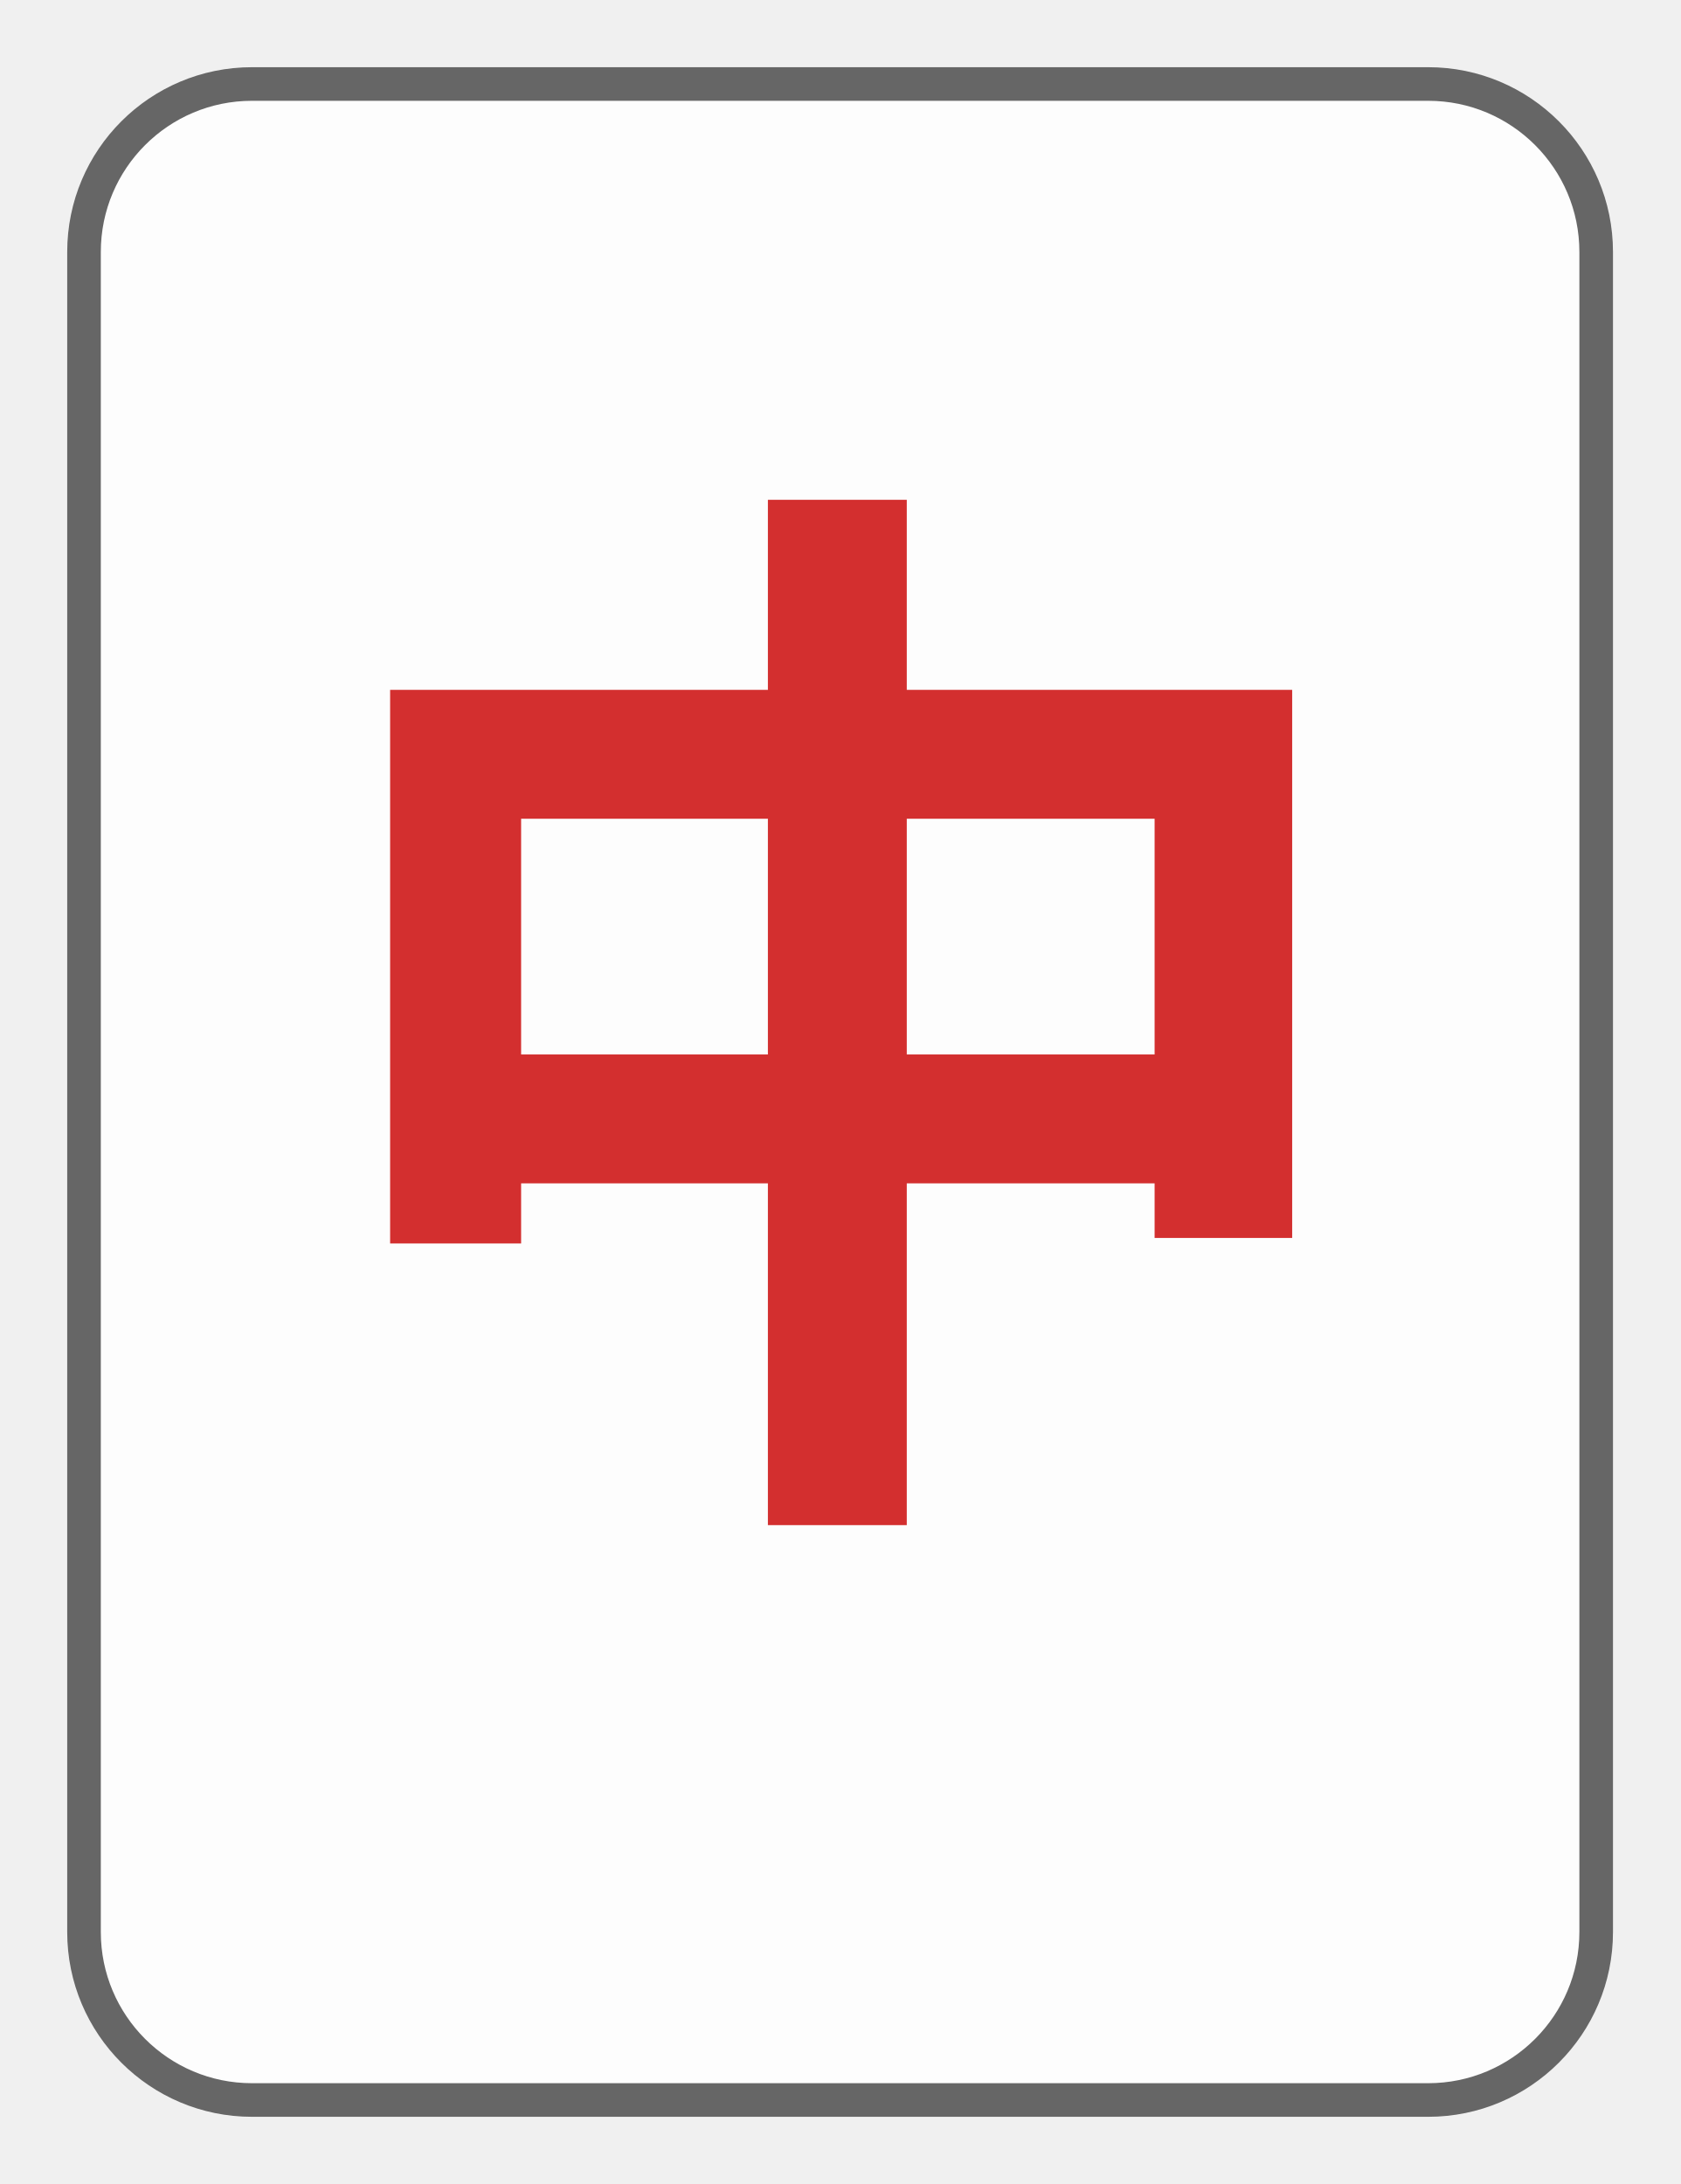
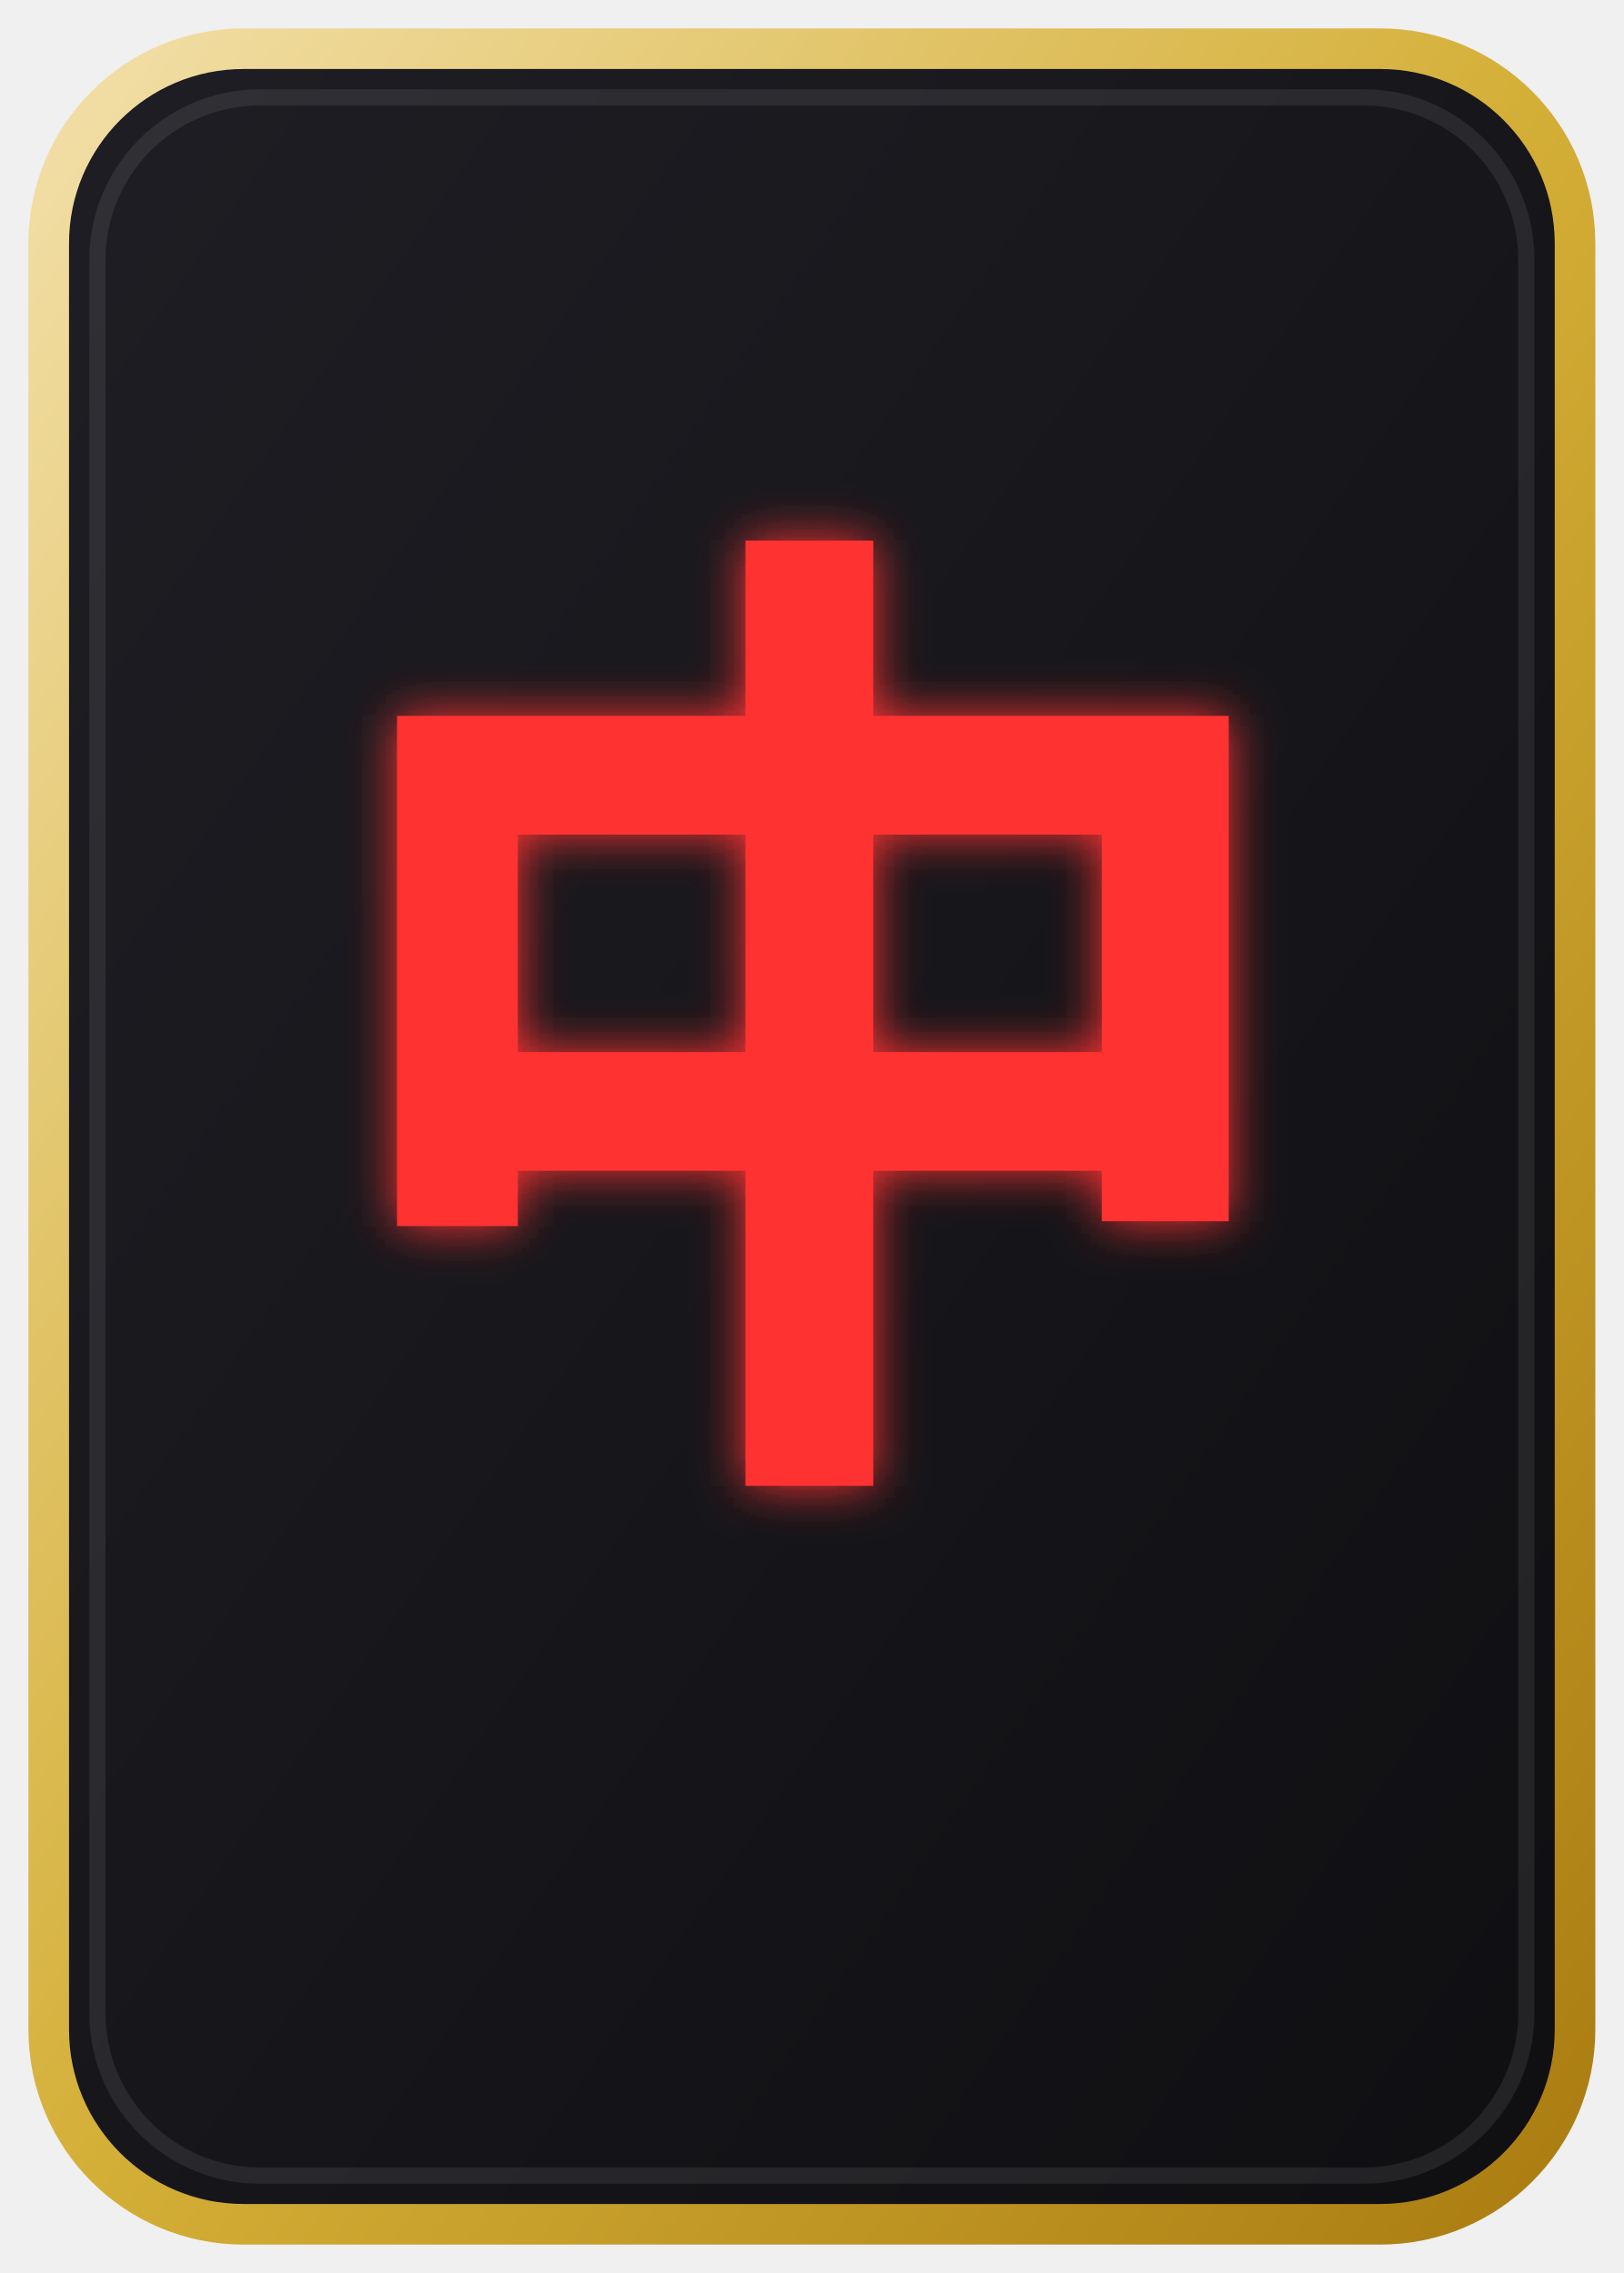
- <svg xmlns="http://www.w3.org/2000/svg" viewBox="0 0 100 130">
-   <rect x="5" y="5" width="90" height="120" rx="10" ry="10" fill="#fdfdfd" stroke="#666" stroke-width="2" />
-   <text x="50" y="85" font-family="'KaiTi', 'Kaiti TC', 'Noto Sans CJK TC', 'SimKai', serif" font-size="65" font-weight="bold" fill="#d32f2f" text-anchor="middle">中</text>
+ <svg xmlns="http://www.w3.org/2000/svg" viewBox="0 0 100 140" width="100" height="140">
+   <defs>
+     <linearGradient id="tileBg" x1="0%" y1="0%" x2="100%" y2="100%">
+       <stop offset="0%" stop-color="#1e1e24" />
+       <stop offset="100%" stop-color="#0f0f12" />
+     </linearGradient>
+     <linearGradient id="gold" x1="0%" y1="0%" x2="100%" y2="100%">
+       <stop offset="0%" stop-color="#f3e0aa" />
+       <stop offset="50%" stop-color="#d4af37" />
+       <stop offset="100%" stop-color="#aa7c11" />
+     </linearGradient>
+     <filter id="glow" x="-20%" y="-20%" width="140%" height="140%">
+       <feGaussianBlur stdDeviation="1.5" result="blur" />
+       <feComposite in="SourceGraphic" in2="blur" operator="over" />
+     </filter>
+   </defs>
+   <rect x="3" y="3" width="94" height="134" rx="12" ry="12" fill="url(#tileBg)" stroke="url(#gold)" stroke-width="2.5" />
+   <rect x="6" y="6" width="88" height="128" rx="10" ry="10" fill="none" stroke="#ffffff" stroke-opacity="0.08" stroke-width="1" />
+   <text x="50" y="86" font-family="serif" font-size="62" font-weight="bold" fill="#ff3333" text-anchor="middle" filter="url(#glow)">中</text>
</svg>
